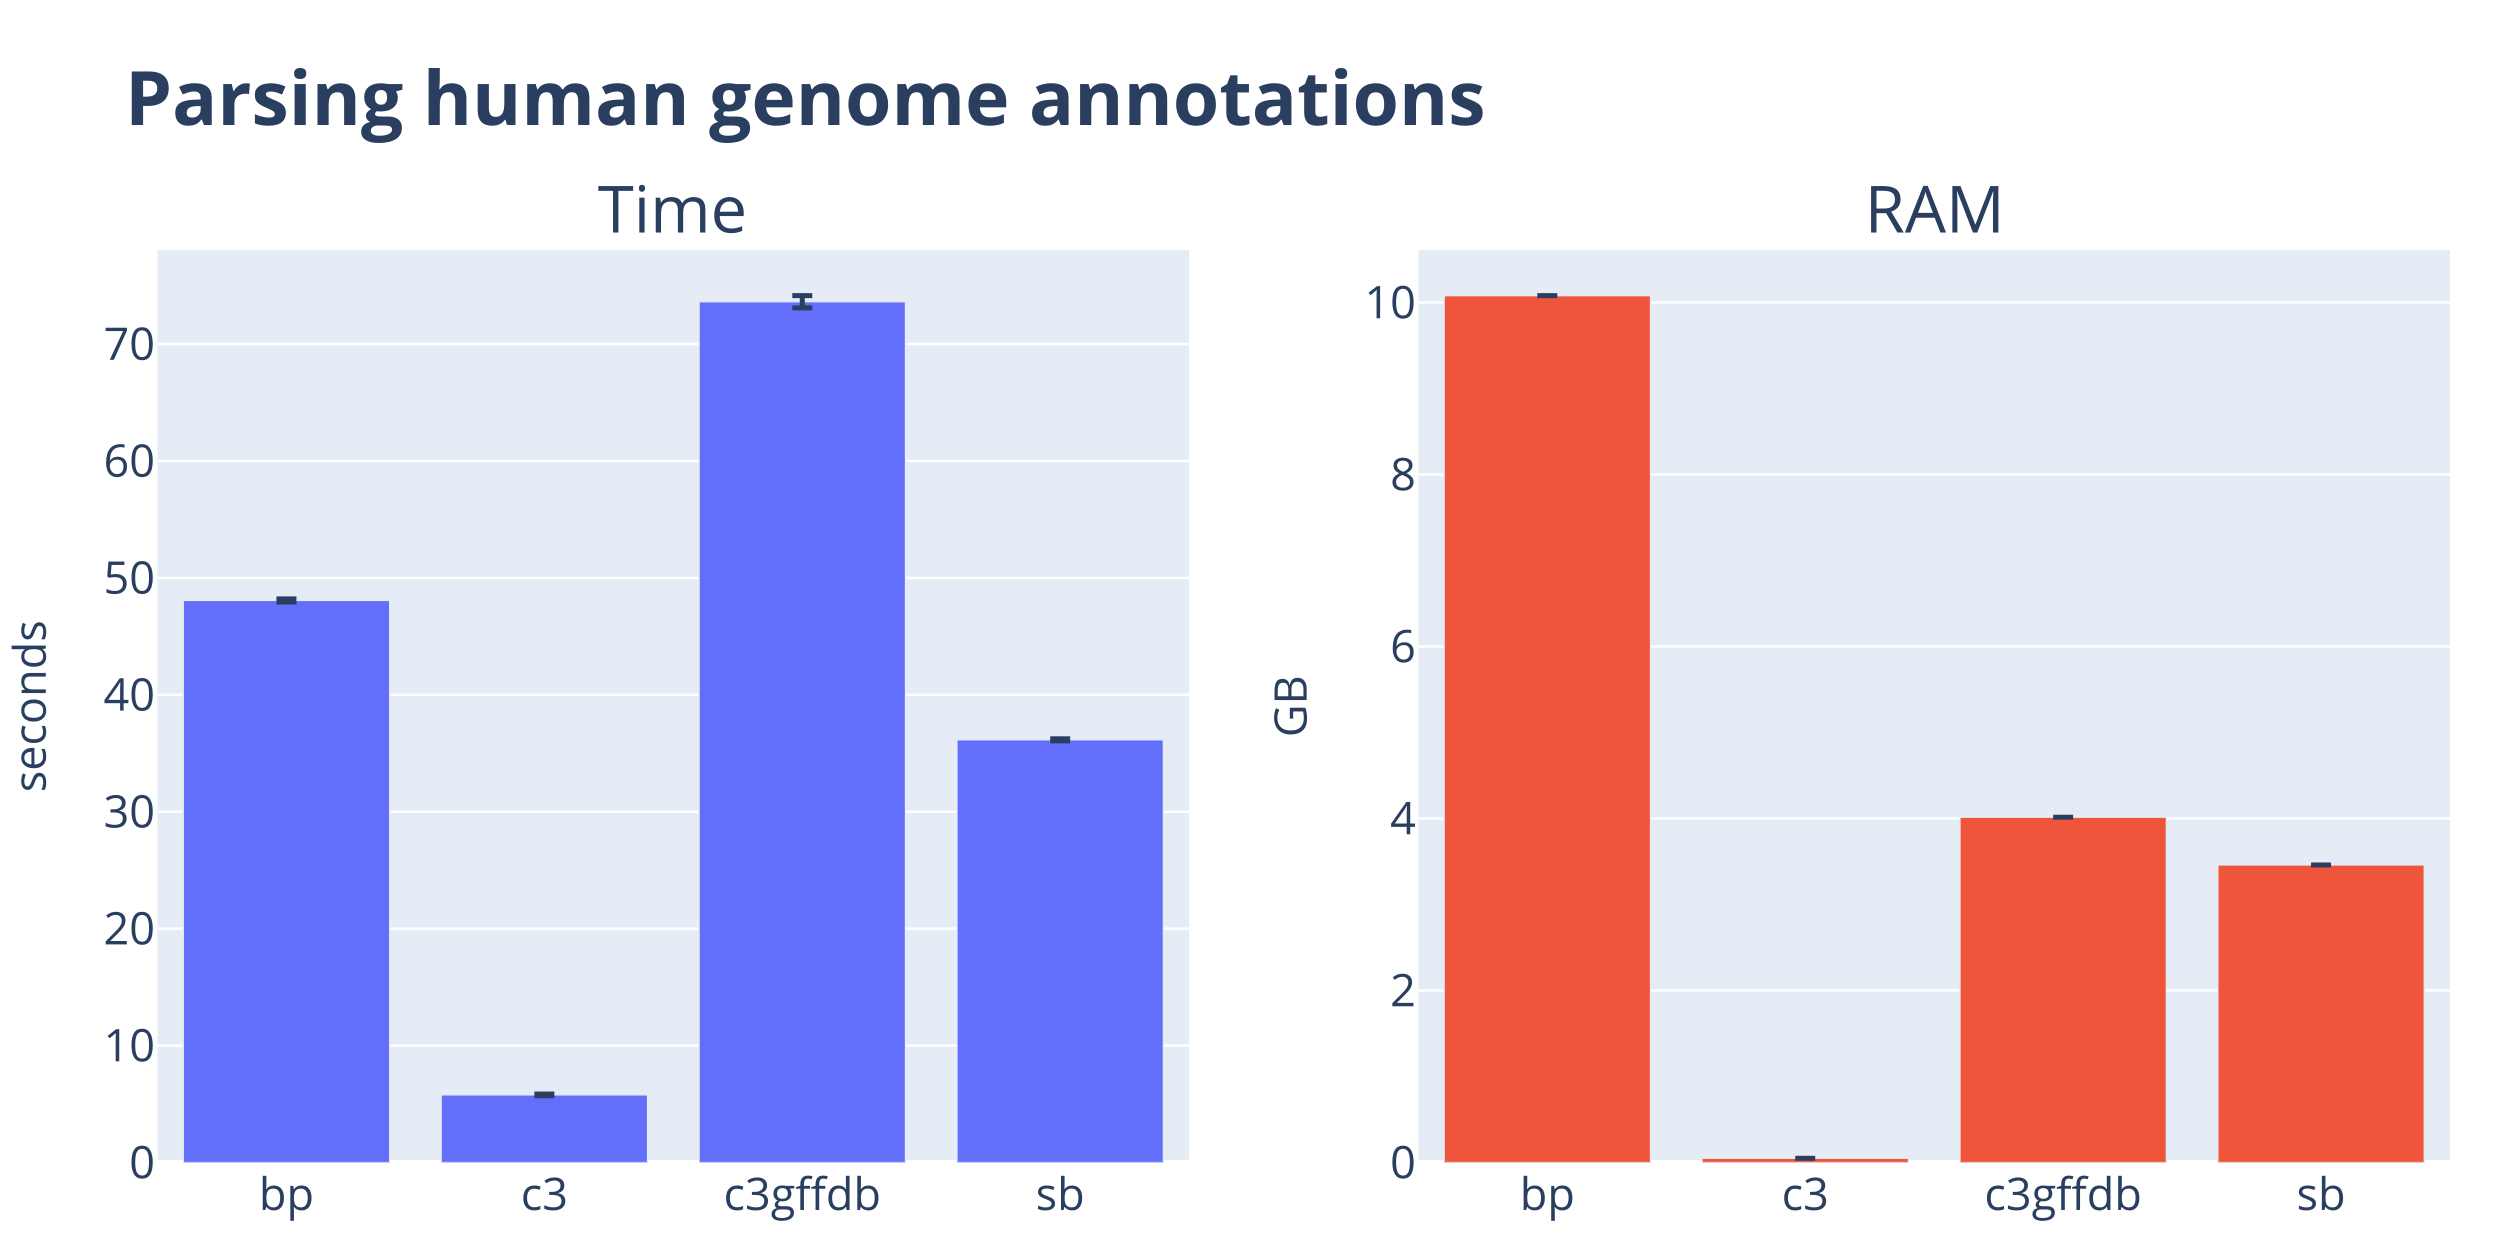
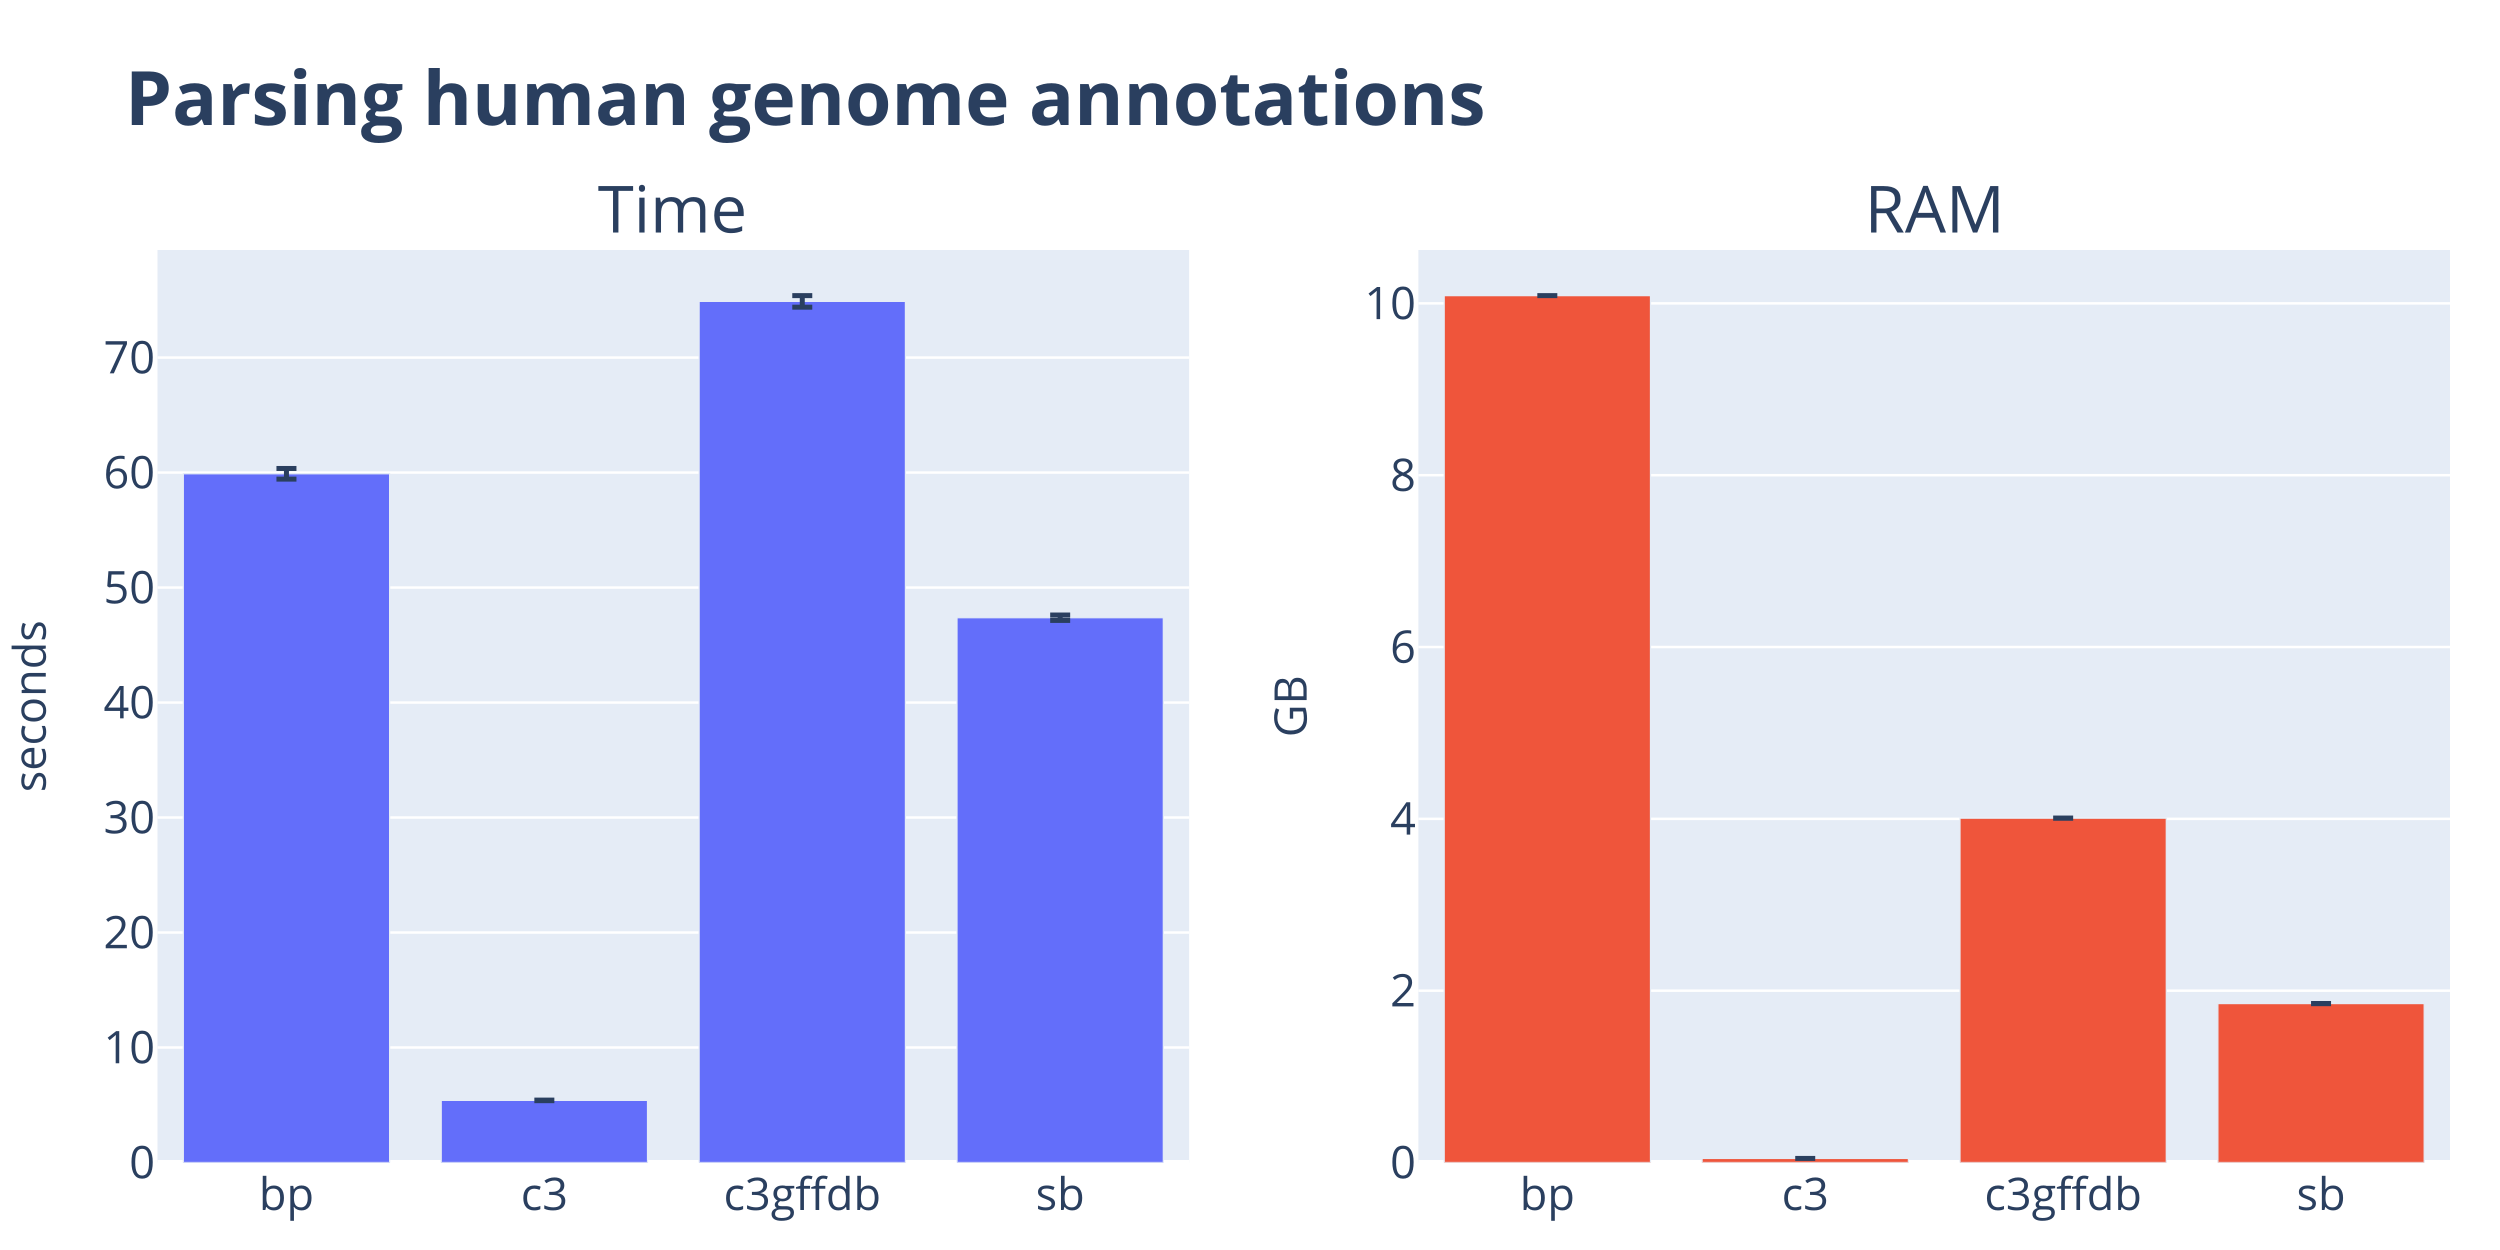
<svg xmlns="http://www.w3.org/2000/svg" class="main-svg" width="1000" height="500" style="" viewBox="0 0 1000 500">
  <rect x="0" y="0" width="1000" height="500" style="fill: rgb(255, 255, 255); fill-opacity: 1;" />
-   <defs id="defs-f464f1">
+   <defs id="defs-b19c40">
    <g class="clips">
-       <clipPath id="clipf464f1xyplot" class="plotclip">
+       <clipPath id="clipb19c40xyplot" class="plotclip">
        <rect width="412.65" height="365" />
      </clipPath>
-       <clipPath id="clipf464f1x2y2plot" class="plotclip">
+       <clipPath id="clipb19c40x2y2plot" class="plotclip">
        <rect width="412.65" height="365" />
      </clipPath>
-       <clipPath class="axesclip" id="clipf464f1x">
+       <clipPath class="axesclip" id="clipb19c40x">
        <rect x="63" y="0" width="412.65" height="500" />
      </clipPath>
-       <clipPath class="axesclip" id="clipf464f1y">
+       <clipPath class="axesclip" id="clipb19c40y">
        <rect x="0" y="100" width="1000" height="365" />
      </clipPath>
-       <clipPath class="axesclip" id="clipf464f1xy">
+       <clipPath class="axesclip" id="clipb19c40xy">
        <rect x="63" y="100" width="412.65" height="365" />
      </clipPath>
-       <clipPath class="axesclip" id="clipf464f1y2">
+       <clipPath class="axesclip" id="clipb19c40y2">
        <rect x="0" y="100" width="1000" height="365" />
      </clipPath>
-       <clipPath class="axesclip" id="clipf464f1xy2">
+       <clipPath class="axesclip" id="clipb19c40xy2">
        <rect x="63" y="100" width="412.65" height="365" />
      </clipPath>
-       <clipPath class="axesclip" id="clipf464f1x2">
+       <clipPath class="axesclip" id="clipb19c40x2">
        <rect x="567.35" y="0" width="412.65" height="500" />
      </clipPath>
-       <clipPath class="axesclip" id="clipf464f1x2y">
+       <clipPath class="axesclip" id="clipb19c40x2y">
        <rect x="567.35" y="100" width="412.65" height="365" />
      </clipPath>
-       <clipPath class="axesclip" id="clipf464f1x2y2">
+       <clipPath class="axesclip" id="clipb19c40x2y2">
        <rect x="567.35" y="100" width="412.65" height="365" />
      </clipPath>
    </g>
    <g class="gradients" />
    <g class="patterns" />
  </defs>
  <g class="bglayer">
    <rect class="bg" x="63" y="100" width="412.65" height="365" style="fill: rgb(229, 236, 246); fill-opacity: 1; stroke-width: 0;" />
    <rect class="bg" x="567.35" y="100" width="412.65" height="365" style="fill: rgb(229, 236, 246); fill-opacity: 1; stroke-width: 0;" />
  </g>
  <g class="layer-below">
    <g class="imagelayer" />
    <g class="shapelayer" />
  </g>
  <g class="cartesianlayer">
    <g class="subplot xy">
      <g class="layer-subplot">
        <g class="shapelayer" />
        <g class="imagelayer" />
      </g>
      <g class="minor-gridlayer">
        <g class="x" />
        <g class="y" />
      </g>
      <g class="gridlayer">
        <g class="x" />
        <g class="y">
-           <path class="ygrid crisp" transform="translate(0,418.23)" d="M63,0h412.65" style="stroke: rgb(255, 255, 255); stroke-opacity: 1; stroke-width: 1px;" />
-           <path class="ygrid crisp" transform="translate(0,371.46)" d="M63,0h412.65" style="stroke: rgb(255, 255, 255); stroke-opacity: 1; stroke-width: 1px;" />
-           <path class="ygrid crisp" transform="translate(0,324.7)" d="M63,0h412.65" style="stroke: rgb(255, 255, 255); stroke-opacity: 1; stroke-width: 1px;" />
-           <path class="ygrid crisp" transform="translate(0,277.93)" d="M63,0h412.65" style="stroke: rgb(255, 255, 255); stroke-opacity: 1; stroke-width: 1px;" />
-           <path class="ygrid crisp" transform="translate(0,231.16)" d="M63,0h412.65" style="stroke: rgb(255, 255, 255); stroke-opacity: 1; stroke-width: 1px;" />
-           <path class="ygrid crisp" transform="translate(0,184.39)" d="M63,0h412.65" style="stroke: rgb(255, 255, 255); stroke-opacity: 1; stroke-width: 1px;" />
-           <path class="ygrid crisp" transform="translate(0,137.63)" d="M63,0h412.65" style="stroke: rgb(255, 255, 255); stroke-opacity: 1; stroke-width: 1px;" />
+           <path class="ygrid crisp" transform="translate(0,419)" d="M63,0h412.65" style="stroke: rgb(255, 255, 255); stroke-opacity: 1; stroke-width: 1px;" />
+           <path class="ygrid crisp" transform="translate(0,373.01)" d="M63,0h412.65" style="stroke: rgb(255, 255, 255); stroke-opacity: 1; stroke-width: 1px;" />
+           <path class="ygrid crisp" transform="translate(0,327.01)" d="M63,0h412.65" style="stroke: rgb(255, 255, 255); stroke-opacity: 1; stroke-width: 1px;" />
+           <path class="ygrid crisp" transform="translate(0,281.02)" d="M63,0h412.65" style="stroke: rgb(255, 255, 255); stroke-opacity: 1; stroke-width: 1px;" />
+           <path class="ygrid crisp" transform="translate(0,235.02)" d="M63,0h412.65" style="stroke: rgb(255, 255, 255); stroke-opacity: 1; stroke-width: 1px;" />
+           <path class="ygrid crisp" transform="translate(0,189.02)" d="M63,0h412.65" style="stroke: rgb(255, 255, 255); stroke-opacity: 1; stroke-width: 1px;" />
+           <path class="ygrid crisp" transform="translate(0,143.03)" d="M63,0h412.65" style="stroke: rgb(255, 255, 255); stroke-opacity: 1; stroke-width: 1px;" />
        </g>
      </g>
      <g class="zerolinelayer">
        <path class="yzl zl crisp" transform="translate(0,465)" d="M63,0h412.65" style="stroke: rgb(255, 255, 255); stroke-opacity: 1; stroke-width: 2px;" />
      </g>
      <g class="layer-between">
        <g class="shapelayer" />
        <g class="imagelayer" />
      </g>
      <path class="xlines-below" />
      <path class="ylines-below" />
      <g class="overlines-below" />
      <g class="xaxislayer-below" />
      <g class="yaxislayer-below" />
      <g class="overaxes-below" />
      <g class="overplot">
-         <g class="xy" transform="translate(63,100)" clip-path="url(#clipf464f1xyplot)">
+         <g class="xy" transform="translate(63,100)" clip-path="url(#clipb19c40xyplot)">
          <g class="barlayer mlayer">
            <g class="trace bars" style="opacity: 1;">
              <g class="points">
                <g class="point">
-                   <path d="M10.32,365V140.18H92.85V365Z" style="vector-effect: none; opacity: 1; stroke-width: 0.5px; fill: rgb(99, 110, 250); fill-opacity: 1; stroke: rgb(229, 236, 246); stroke-opacity: 1;" />
-                 </g>
-                 <g class="point">
-                   <path d="M113.48,365V337.95H196.01V365Z" style="vector-effect: none; opacity: 1; stroke-width: 0.5px; fill: rgb(99, 110, 250); fill-opacity: 1; stroke: rgb(229, 236, 246); stroke-opacity: 1;" />
-                 </g>
-                 <g class="point">
-                   <path d="M216.64,365V20.7H299.17V365Z" style="vector-effect: none; opacity: 1; stroke-width: 0.5px; fill: rgb(99, 110, 250); fill-opacity: 1; stroke: rgb(229, 236, 246); stroke-opacity: 1;" />
-                 </g>
-                 <g class="point">
-                   <path d="M319.8,365V195.94H402.33V365Z" style="vector-effect: none; opacity: 1; stroke-width: 0.5px; fill: rgb(99, 110, 250); fill-opacity: 1; stroke: rgb(229, 236, 246); stroke-opacity: 1;" />
-                 </g>
-               </g>
-               <g class="errorbar" style="opacity: 1;">
-                 <path class="yerror" d="M47.58,139.56h8m-4,0V140.8m-4,0h8" style="vector-effect: none; stroke-width: 2px; stroke: rgb(42, 63, 95); stroke-opacity: 1;" />
-               </g>
-               <g class="errorbar" style="opacity: 1;">
-                 <path class="yerror" d="M150.74,337.61h8m-4,0V338.29m-4,0h8" style="vector-effect: none; stroke-width: 2px; stroke: rgb(42, 63, 95); stroke-opacity: 1;" />
-               </g>
-               <g class="errorbar" style="opacity: 1;">
-                 <path class="yerror" d="M253.91,18.25h8m-4,0V23.16m-4,0h8" style="vector-effect: none; stroke-width: 2px; stroke: rgb(42, 63, 95); stroke-opacity: 1;" />
-               </g>
-               <g class="errorbar" style="opacity: 1;">
-                 <path class="yerror" d="M357.07,195.52h8m-4,0V196.36m-4,0h8" style="vector-effect: none; stroke-width: 2px; stroke: rgb(42, 63, 95); stroke-opacity: 1;" />
+                   <path d="M10.32,365V89.52H92.85V365Z" style="vector-effect: none; opacity: 1; stroke-width: 0.5px; fill: rgb(99, 110, 250); fill-opacity: 1; stroke: rgb(229, 236, 246); stroke-opacity: 1;" />
+                 </g>
+                 <g class="point">
+                   <path d="M113.48,365V340.16H196.01V365Z" style="vector-effect: none; opacity: 1; stroke-width: 0.5px; fill: rgb(99, 110, 250); fill-opacity: 1; stroke: rgb(229, 236, 246); stroke-opacity: 1;" />
+                 </g>
+                 <g class="point">
+                   <path d="M216.64,365V20.56H299.17V365Z" style="vector-effect: none; opacity: 1; stroke-width: 0.5px; fill: rgb(99, 110, 250); fill-opacity: 1; stroke: rgb(229, 236, 246); stroke-opacity: 1;" />
+                 </g>
+                 <g class="point">
+                   <path d="M319.8,365V147.09H402.33V365Z" style="vector-effect: none; opacity: 1; stroke-width: 0.5px; fill: rgb(99, 110, 250); fill-opacity: 1; stroke: rgb(229, 236, 246); stroke-opacity: 1;" />
+                 </g>
+               </g>
+               <g class="errorbar" style="opacity: 1;">
+                 <path class="yerror" d="M47.58,87.39h8m-4,0V91.65m-4,0h8" style="vector-effect: none; stroke-width: 2px; stroke: rgb(42, 63, 95); stroke-opacity: 1;" />
+               </g>
+               <g class="errorbar" style="opacity: 1;">
+                 <path class="yerror" d="M150.74,340.04h8m-4,0V340.27m-4,0h8" style="vector-effect: none; stroke-width: 2px; stroke: rgb(42, 63, 95); stroke-opacity: 1;" />
+               </g>
+               <g class="errorbar" style="opacity: 1;">
+                 <path class="yerror" d="M253.91,18.25h8m-4,0V22.87m-4,0h8" style="vector-effect: none; stroke-width: 2px; stroke: rgb(42, 63, 95); stroke-opacity: 1;" />
+               </g>
+               <g class="errorbar" style="opacity: 1;">
+                 <path class="yerror" d="M357.07,146.01h8m-4,0V148.17m-4,0h8" style="vector-effect: none; stroke-width: 2px; stroke: rgb(42, 63, 95); stroke-opacity: 1;" />
              </g>
            </g>
          </g>
        </g>
      </g>
      <g class="zerolinelayer-above" />
      <path class="xlines-above crisp" d="M0,0" style="fill: none;" />
      <path class="ylines-above crisp" d="M0,0" style="fill: none;" />
      <g class="overlines-above" />
      <g class="xaxislayer-above">
        <g class="xtick">
          <text text-anchor="middle" x="0" y="484" transform="translate(114.58,0)" style="font-family: 'Open Sans', verdana, arial, sans-serif; font-size: 18px; fill: rgb(42, 63, 95); fill-opacity: 1; white-space: pre;">bp</text>
        </g>
        <g class="xtick">
          <text text-anchor="middle" x="0" y="484" transform="translate(217.74,0)" style="font-family: 'Open Sans', verdana, arial, sans-serif; font-size: 18px; fill: rgb(42, 63, 95); fill-opacity: 1; white-space: pre;">c3</text>
        </g>
        <g class="xtick">
          <text text-anchor="middle" x="0" y="484" transform="translate(320.91,0)" style="font-family: 'Open Sans', verdana, arial, sans-serif; font-size: 18px; fill: rgb(42, 63, 95); fill-opacity: 1; white-space: pre;">c3gffdb</text>
        </g>
        <g class="xtick">
          <text text-anchor="middle" x="0" y="484" transform="translate(424.07,0)" style="font-family: 'Open Sans', verdana, arial, sans-serif; font-size: 18px; fill: rgb(42, 63, 95); fill-opacity: 1; white-space: pre;">sb</text>
        </g>
      </g>
      <g class="yaxislayer-above">
        <g class="ytick">
          <text text-anchor="end" x="62" y="6.3" transform="translate(0,465)" style="font-family: 'Open Sans', verdana, arial, sans-serif; font-size: 18px; fill: rgb(42, 63, 95); fill-opacity: 1; white-space: pre;">0</text>
        </g>
        <g class="ytick">
-           <text text-anchor="end" x="62" y="6.3" style="font-family: 'Open Sans', verdana, arial, sans-serif; font-size: 18px; fill: rgb(42, 63, 95); fill-opacity: 1; white-space: pre;" transform="translate(0,418.23)">10</text>
-         </g>
-         <g class="ytick">
-           <text text-anchor="end" x="62" y="6.3" style="font-family: 'Open Sans', verdana, arial, sans-serif; font-size: 18px; fill: rgb(42, 63, 95); fill-opacity: 1; white-space: pre;" transform="translate(0,371.46)">20</text>
-         </g>
-         <g class="ytick">
-           <text text-anchor="end" x="62" y="6.3" style="font-family: 'Open Sans', verdana, arial, sans-serif; font-size: 18px; fill: rgb(42, 63, 95); fill-opacity: 1; white-space: pre;" transform="translate(0,324.7)">30</text>
-         </g>
-         <g class="ytick">
-           <text text-anchor="end" x="62" y="6.3" style="font-family: 'Open Sans', verdana, arial, sans-serif; font-size: 18px; fill: rgb(42, 63, 95); fill-opacity: 1; white-space: pre;" transform="translate(0,277.93)">40</text>
-         </g>
-         <g class="ytick">
-           <text text-anchor="end" x="62" y="6.3" style="font-family: 'Open Sans', verdana, arial, sans-serif; font-size: 18px; fill: rgb(42, 63, 95); fill-opacity: 1; white-space: pre;" transform="translate(0,231.16)">50</text>
-         </g>
-         <g class="ytick">
-           <text text-anchor="end" x="62" y="6.3" style="font-family: 'Open Sans', verdana, arial, sans-serif; font-size: 18px; fill: rgb(42, 63, 95); fill-opacity: 1; white-space: pre;" transform="translate(0,184.39)">60</text>
-         </g>
-         <g class="ytick">
-           <text text-anchor="end" x="62" y="6.3" style="font-family: 'Open Sans', verdana, arial, sans-serif; font-size: 18px; fill: rgb(42, 63, 95); fill-opacity: 1; white-space: pre;" transform="translate(0,137.63)">70</text>
+           <text text-anchor="end" x="62" y="6.3" style="font-family: 'Open Sans', verdana, arial, sans-serif; font-size: 18px; fill: rgb(42, 63, 95); fill-opacity: 1; white-space: pre;" transform="translate(0,419)">10</text>
+         </g>
+         <g class="ytick">
+           <text text-anchor="end" x="62" y="6.3" style="font-family: 'Open Sans', verdana, arial, sans-serif; font-size: 18px; fill: rgb(42, 63, 95); fill-opacity: 1; white-space: pre;" transform="translate(0,373.01)">20</text>
+         </g>
+         <g class="ytick">
+           <text text-anchor="end" x="62" y="6.3" style="font-family: 'Open Sans', verdana, arial, sans-serif; font-size: 18px; fill: rgb(42, 63, 95); fill-opacity: 1; white-space: pre;" transform="translate(0,327.01)">30</text>
+         </g>
+         <g class="ytick">
+           <text text-anchor="end" x="62" y="6.3" style="font-family: 'Open Sans', verdana, arial, sans-serif; font-size: 18px; fill: rgb(42, 63, 95); fill-opacity: 1; white-space: pre;" transform="translate(0,281.02)">40</text>
+         </g>
+         <g class="ytick">
+           <text text-anchor="end" x="62" y="6.3" style="font-family: 'Open Sans', verdana, arial, sans-serif; font-size: 18px; fill: rgb(42, 63, 95); fill-opacity: 1; white-space: pre;" transform="translate(0,235.02)">50</text>
+         </g>
+         <g class="ytick">
+           <text text-anchor="end" x="62" y="6.3" style="font-family: 'Open Sans', verdana, arial, sans-serif; font-size: 18px; fill: rgb(42, 63, 95); fill-opacity: 1; white-space: pre;" transform="translate(0,189.02)">60</text>
+         </g>
+         <g class="ytick">
+           <text text-anchor="end" x="62" y="6.3" style="font-family: 'Open Sans', verdana, arial, sans-serif; font-size: 18px; fill: rgb(42, 63, 95); fill-opacity: 1; white-space: pre;" transform="translate(0,143.03)">70</text>
        </g>
      </g>
      <g class="overaxes-above" />
    </g>
    <g class="subplot x2y2">
      <g class="layer-subplot">
        <g class="shapelayer" />
        <g class="imagelayer" />
      </g>
      <g class="minor-gridlayer">
        <g class="x2" />
        <g class="y2" />
      </g>
      <g class="gridlayer">
        <g class="x2" />
        <g class="y2">
-           <path class="y2grid crisp" transform="translate(0,396.2)" d="M567.35,0h412.65" style="stroke: rgb(255, 255, 255); stroke-opacity: 1; stroke-width: 1px;" />
-           <path class="y2grid crisp" transform="translate(0,327.4)" d="M567.35,0h412.65" style="stroke: rgb(255, 255, 255); stroke-opacity: 1; stroke-width: 1px;" />
-           <path class="y2grid crisp" transform="translate(0,258.6)" d="M567.35,0h412.65" style="stroke: rgb(255, 255, 255); stroke-opacity: 1; stroke-width: 1px;" />
-           <path class="y2grid crisp" transform="translate(0,189.8)" d="M567.35,0h412.65" style="stroke: rgb(255, 255, 255); stroke-opacity: 1; stroke-width: 1px;" />
-           <path class="y2grid crisp" transform="translate(0,121)" d="M567.35,0h412.65" style="stroke: rgb(255, 255, 255); stroke-opacity: 1; stroke-width: 1px;" />
+           <path class="y2grid crisp" transform="translate(0,396.27)" d="M567.35,0h412.65" style="stroke: rgb(255, 255, 255); stroke-opacity: 1; stroke-width: 1px;" />
+           <path class="y2grid crisp" transform="translate(0,327.54)" d="M567.35,0h412.65" style="stroke: rgb(255, 255, 255); stroke-opacity: 1; stroke-width: 1px;" />
+           <path class="y2grid crisp" transform="translate(0,258.81)" d="M567.35,0h412.65" style="stroke: rgb(255, 255, 255); stroke-opacity: 1; stroke-width: 1px;" />
+           <path class="y2grid crisp" transform="translate(0,190.08)" d="M567.35,0h412.65" style="stroke: rgb(255, 255, 255); stroke-opacity: 1; stroke-width: 1px;" />
+           <path class="y2grid crisp" transform="translate(0,121.35)" d="M567.35,0h412.65" style="stroke: rgb(255, 255, 255); stroke-opacity: 1; stroke-width: 1px;" />
        </g>
      </g>
      <g class="zerolinelayer">
        <path class="y2zl zl crisp" transform="translate(0,465)" d="M567.35,0h412.65" style="stroke: rgb(255, 255, 255); stroke-opacity: 1; stroke-width: 2px;" />
      </g>
      <g class="layer-between">
        <g class="shapelayer" />
        <g class="imagelayer" />
      </g>
      <path class="xlines-below" />
      <path class="ylines-below" />
      <g class="overlines-below" />
      <g class="xaxislayer-below" />
      <g class="yaxislayer-below" />
      <g class="overaxes-below" />
      <g class="overplot">
-         <g class="x2y2" transform="translate(567.35,100)" clip-path="url(#clipf464f1x2y2plot)">
+         <g class="x2y2" transform="translate(567.35,100)" clip-path="url(#clipb19c40x2y2plot)">
          <g class="barlayer mlayer">
            <g class="trace bars" style="opacity: 1;">
              <g class="points">
                <g class="point">
-                   <path d="M10.32,365V18.27H92.85V365Z" style="vector-effect: none; opacity: 1; stroke-width: 0.5px; fill: rgb(239, 85, 59); fill-opacity: 1; stroke: rgb(229, 236, 246); stroke-opacity: 1;" />
-                 </g>
-                 <g class="point">
-                   <path d="M113.48,365V363.32H196.01V365Z" style="vector-effect: none; opacity: 1; stroke-width: 0.5px; fill: rgb(239, 85, 59); fill-opacity: 1; stroke: rgb(229, 236, 246); stroke-opacity: 1;" />
-                 </g>
-                 <g class="point">
-                   <path d="M216.64,365V226.89H299.17V365Z" style="vector-effect: none; opacity: 1; stroke-width: 0.5px; fill: rgb(239, 85, 59); fill-opacity: 1; stroke: rgb(229, 236, 246); stroke-opacity: 1;" />
-                 </g>
-                 <g class="point">
-                   <path d="M319.8,365V245.99H402.33V365Z" style="vector-effect: none; opacity: 1; stroke-width: 0.5px; fill: rgb(239, 85, 59); fill-opacity: 1; stroke: rgb(229, 236, 246); stroke-opacity: 1;" />
-                 </g>
-               </g>
-               <g class="errorbar" style="opacity: 1;">
-                 <path class="yerror" d="M47.58,18.25h8m-4,0V18.3m-4,0h8" style="vector-effect: none; stroke-width: 2px; stroke: rgb(42, 63, 95); stroke-opacity: 1;" />
-               </g>
-               <g class="errorbar" style="opacity: 1;">
-                 <path class="yerror" d="M150.74,363.32h8m-4,0V363.32m-4,0h8" style="vector-effect: none; stroke-width: 2px; stroke: rgb(42, 63, 95); stroke-opacity: 1;" />
-               </g>
-               <g class="errorbar" style="opacity: 1;">
-                 <path class="yerror" d="M253.91,226.89h8m-4,0V226.89m-4,0h8" style="vector-effect: none; stroke-width: 2px; stroke: rgb(42, 63, 95); stroke-opacity: 1;" />
-               </g>
-               <g class="errorbar" style="opacity: 1;">
-                 <path class="yerror" d="M357.07,245.99h8m-4,0V245.99m-4,0h8" style="vector-effect: none; stroke-width: 2px; stroke: rgb(42, 63, 95); stroke-opacity: 1;" />
+                   <path d="M10.32,365V18.25H92.85V365Z" style="vector-effect: none; opacity: 1; stroke-width: 0.5px; fill: rgb(239, 85, 59); fill-opacity: 1; stroke: rgb(229, 236, 246); stroke-opacity: 1;" />
+                 </g>
+                 <g class="point">
+                   <path d="M113.48,365V363.37H196.01V365Z" style="vector-effect: none; opacity: 1; stroke-width: 0.5px; fill: rgb(239, 85, 59); fill-opacity: 1; stroke: rgb(229, 236, 246); stroke-opacity: 1;" />
+                 </g>
+                 <g class="point">
+                   <path d="M216.64,365V227.26H299.17V365Z" style="vector-effect: none; opacity: 1; stroke-width: 0.5px; fill: rgb(239, 85, 59); fill-opacity: 1; stroke: rgb(229, 236, 246); stroke-opacity: 1;" />
+                 </g>
+                 <g class="point">
+                   <path d="M319.8,365V301.43H402.33V365Z" style="vector-effect: none; opacity: 1; stroke-width: 0.5px; fill: rgb(239, 85, 59); fill-opacity: 1; stroke: rgb(229, 236, 246); stroke-opacity: 1;" />
+                 </g>
+               </g>
+               <g class="errorbar" style="opacity: 1;">
+                 <path class="yerror" d="M47.58,18.25h8m-4,0V18.25m-4,0h8" style="vector-effect: none; stroke-width: 2px; stroke: rgb(42, 63, 95); stroke-opacity: 1;" />
+               </g>
+               <g class="errorbar" style="opacity: 1;">
+                 <path class="yerror" d="M150.74,363.37h8m-4,0V363.37m-4,0h8" style="vector-effect: none; stroke-width: 2px; stroke: rgb(42, 63, 95); stroke-opacity: 1;" />
+               </g>
+               <g class="errorbar" style="opacity: 1;">
+                 <path class="yerror" d="M253.91,227.22h8m-4,0V227.3m-4,0h8" style="vector-effect: none; stroke-width: 2px; stroke: rgb(42, 63, 95); stroke-opacity: 1;" />
+               </g>
+               <g class="errorbar" style="opacity: 1;">
+                 <path class="yerror" d="M357.07,301.4h8m-4,0V301.47m-4,0h8" style="vector-effect: none; stroke-width: 2px; stroke: rgb(42, 63, 95); stroke-opacity: 1;" />
              </g>
            </g>
          </g>
        </g>
      </g>
      <g class="zerolinelayer-above" />
      <path class="xlines-above crisp" d="M0,0" style="fill: none;" />
      <path class="ylines-above crisp" d="M0,0" style="fill: none;" />
      <g class="overlines-above" />
      <g class="xaxislayer-above">
        <g class="x2tick">
          <text text-anchor="middle" x="0" y="484" transform="translate(618.93,0)" style="font-family: 'Open Sans', verdana, arial, sans-serif; font-size: 18px; fill: rgb(42, 63, 95); fill-opacity: 1; white-space: pre;">bp</text>
        </g>
        <g class="x2tick">
          <text text-anchor="middle" x="0" y="484" transform="translate(722.09,0)" style="font-family: 'Open Sans', verdana, arial, sans-serif; font-size: 18px; fill: rgb(42, 63, 95); fill-opacity: 1; white-space: pre;">c3</text>
        </g>
        <g class="x2tick">
          <text text-anchor="middle" x="0" y="484" transform="translate(825.26,0)" style="font-family: 'Open Sans', verdana, arial, sans-serif; font-size: 18px; fill: rgb(42, 63, 95); fill-opacity: 1; white-space: pre;">c3gffdb</text>
        </g>
        <g class="x2tick">
          <text text-anchor="middle" x="0" y="484" transform="translate(928.42,0)" style="font-family: 'Open Sans', verdana, arial, sans-serif; font-size: 18px; fill: rgb(42, 63, 95); fill-opacity: 1; white-space: pre;">sb</text>
        </g>
      </g>
      <g class="yaxislayer-above">
        <g class="y2tick">
          <text text-anchor="end" x="566.35" y="6.3" transform="translate(0,465)" style="font-family: 'Open Sans', verdana, arial, sans-serif; font-size: 18px; fill: rgb(42, 63, 95); fill-opacity: 1; white-space: pre;">0</text>
        </g>
        <g class="y2tick">
-           <text text-anchor="end" x="566.35" y="6.3" style="font-family: 'Open Sans', verdana, arial, sans-serif; font-size: 18px; fill: rgb(42, 63, 95); fill-opacity: 1; white-space: pre;" transform="translate(0,396.2)">2</text>
-         </g>
-         <g class="y2tick">
-           <text text-anchor="end" x="566.35" y="6.3" style="font-family: 'Open Sans', verdana, arial, sans-serif; font-size: 18px; fill: rgb(42, 63, 95); fill-opacity: 1; white-space: pre;" transform="translate(0,327.4)">4</text>
-         </g>
-         <g class="y2tick">
-           <text text-anchor="end" x="566.35" y="6.3" style="font-family: 'Open Sans', verdana, arial, sans-serif; font-size: 18px; fill: rgb(42, 63, 95); fill-opacity: 1; white-space: pre;" transform="translate(0,258.6)">6</text>
-         </g>
-         <g class="y2tick">
-           <text text-anchor="end" x="566.35" y="6.3" style="font-family: 'Open Sans', verdana, arial, sans-serif; font-size: 18px; fill: rgb(42, 63, 95); fill-opacity: 1; white-space: pre;" transform="translate(0,189.8)">8</text>
-         </g>
-         <g class="y2tick">
-           <text text-anchor="end" x="566.35" y="6.3" style="font-family: 'Open Sans', verdana, arial, sans-serif; font-size: 18px; fill: rgb(42, 63, 95); fill-opacity: 1; white-space: pre;" transform="translate(0,121)">10</text>
+           <text text-anchor="end" x="566.35" y="6.3" style="font-family: 'Open Sans', verdana, arial, sans-serif; font-size: 18px; fill: rgb(42, 63, 95); fill-opacity: 1; white-space: pre;" transform="translate(0,396.27)">2</text>
+         </g>
+         <g class="y2tick">
+           <text text-anchor="end" x="566.35" y="6.3" style="font-family: 'Open Sans', verdana, arial, sans-serif; font-size: 18px; fill: rgb(42, 63, 95); fill-opacity: 1; white-space: pre;" transform="translate(0,327.54)">4</text>
+         </g>
+         <g class="y2tick">
+           <text text-anchor="end" x="566.35" y="6.3" style="font-family: 'Open Sans', verdana, arial, sans-serif; font-size: 18px; fill: rgb(42, 63, 95); fill-opacity: 1; white-space: pre;" transform="translate(0,258.81)">6</text>
+         </g>
+         <g class="y2tick">
+           <text text-anchor="end" x="566.35" y="6.3" style="font-family: 'Open Sans', verdana, arial, sans-serif; font-size: 18px; fill: rgb(42, 63, 95); fill-opacity: 1; white-space: pre;" transform="translate(0,190.08)">8</text>
+         </g>
+         <g class="y2tick">
+           <text text-anchor="end" x="566.35" y="6.3" style="font-family: 'Open Sans', verdana, arial, sans-serif; font-size: 18px; fill: rgb(42, 63, 95); fill-opacity: 1; white-space: pre;" transform="translate(0,121.35)">10</text>
        </g>
      </g>
      <g class="overaxes-above" />
    </g>
  </g>
  <g class="polarlayer" />
  <g class="smithlayer" />
  <g class="ternarylayer" />
  <g class="geolayer" />
  <g class="funnelarealayer" />
  <g class="pielayer" />
  <g class="iciclelayer" />
  <g class="treemaplayer" />
  <g class="sunburstlayer" />
  <g class="glimages" />
-   <defs id="topdefs-f464f1">
+   <defs id="topdefs-b19c40">
    <g class="clips" />
  </defs>
  <g class="layer-above">
    <g class="imagelayer" />
    <g class="shapelayer" />
  </g>
  <g class="infolayer">
    <g class="g-gtitle">
      <text class="gtitle" x="50" y="50" text-anchor="start" dy="0em" style="opacity: 1; font-family: 'Open Sans', verdana, arial, sans-serif; font-size: 30px; fill: rgb(42, 63, 95); fill-opacity: 1; white-space: pre;">
        <tspan style="font-weight:bold">Parsing human genome annotations</tspan>
      </text>
    </g>
    <g class="g-xtitle" />
    <g class="g-x2title" />
    <g class="g-ytitle">
      <text class="ytitle" transform="rotate(-90,18.30938,282.5)" x="18.309" y="282.5" text-anchor="middle" style="opacity: 1; font-family: 'Open Sans', verdana, arial, sans-serif; font-size: 18px; fill: rgb(42, 63, 95); fill-opacity: 1; white-space: pre;">seconds</text>
    </g>
    <g class="g-y2title">
      <text class="y2title" transform="rotate(-90,522.659,282.5)" x="522.659" y="282.5" text-anchor="middle" style="opacity: 1; font-family: 'Open Sans', verdana, arial, sans-serif; font-size: 18px; fill: rgb(42, 63, 95); fill-opacity: 1; white-space: pre;">GB</text>
    </g>
    <g class="annotation" data-index="0" style="opacity: 1;">
      <g class="annotation-text-g" transform="rotate(0,269.325,82.5)">
        <g class="cursor-pointer" transform="translate(235,65)">
          <rect class="bg" x="0.5" y="0.5" width="67" height="34" style="stroke-width: 1px; stroke: rgb(0, 0, 0); stroke-opacity: 0; fill: rgb(0, 0, 0); fill-opacity: 0;" />
          <text class="annotation-text" text-anchor="middle" x="33.969" y="28" style="font-family: 'Open Sans', verdana, arial, sans-serif; font-size: 26px; fill: rgb(42, 63, 95); fill-opacity: 1; white-space: pre;">Time</text>
        </g>
      </g>
    </g>
    <g class="annotation" data-index="1" style="opacity: 1;">
      <g class="annotation-text-g" transform="rotate(0,773.675,82.5)">
        <g class="cursor-pointer" transform="translate(743,65)">
          <rect class="bg" x="0.5" y="0.5" width="61" height="34" style="stroke-width: 1px; stroke: rgb(0, 0, 0); stroke-opacity: 0; fill: rgb(0, 0, 0); fill-opacity: 0;" />
          <text class="annotation-text" text-anchor="middle" x="30.883" y="28" style="font-family: 'Open Sans', verdana, arial, sans-serif; font-size: 26px; fill: rgb(42, 63, 95); fill-opacity: 1; white-space: pre;">RAM</text>
        </g>
      </g>
    </g>
  </g>
</svg>
